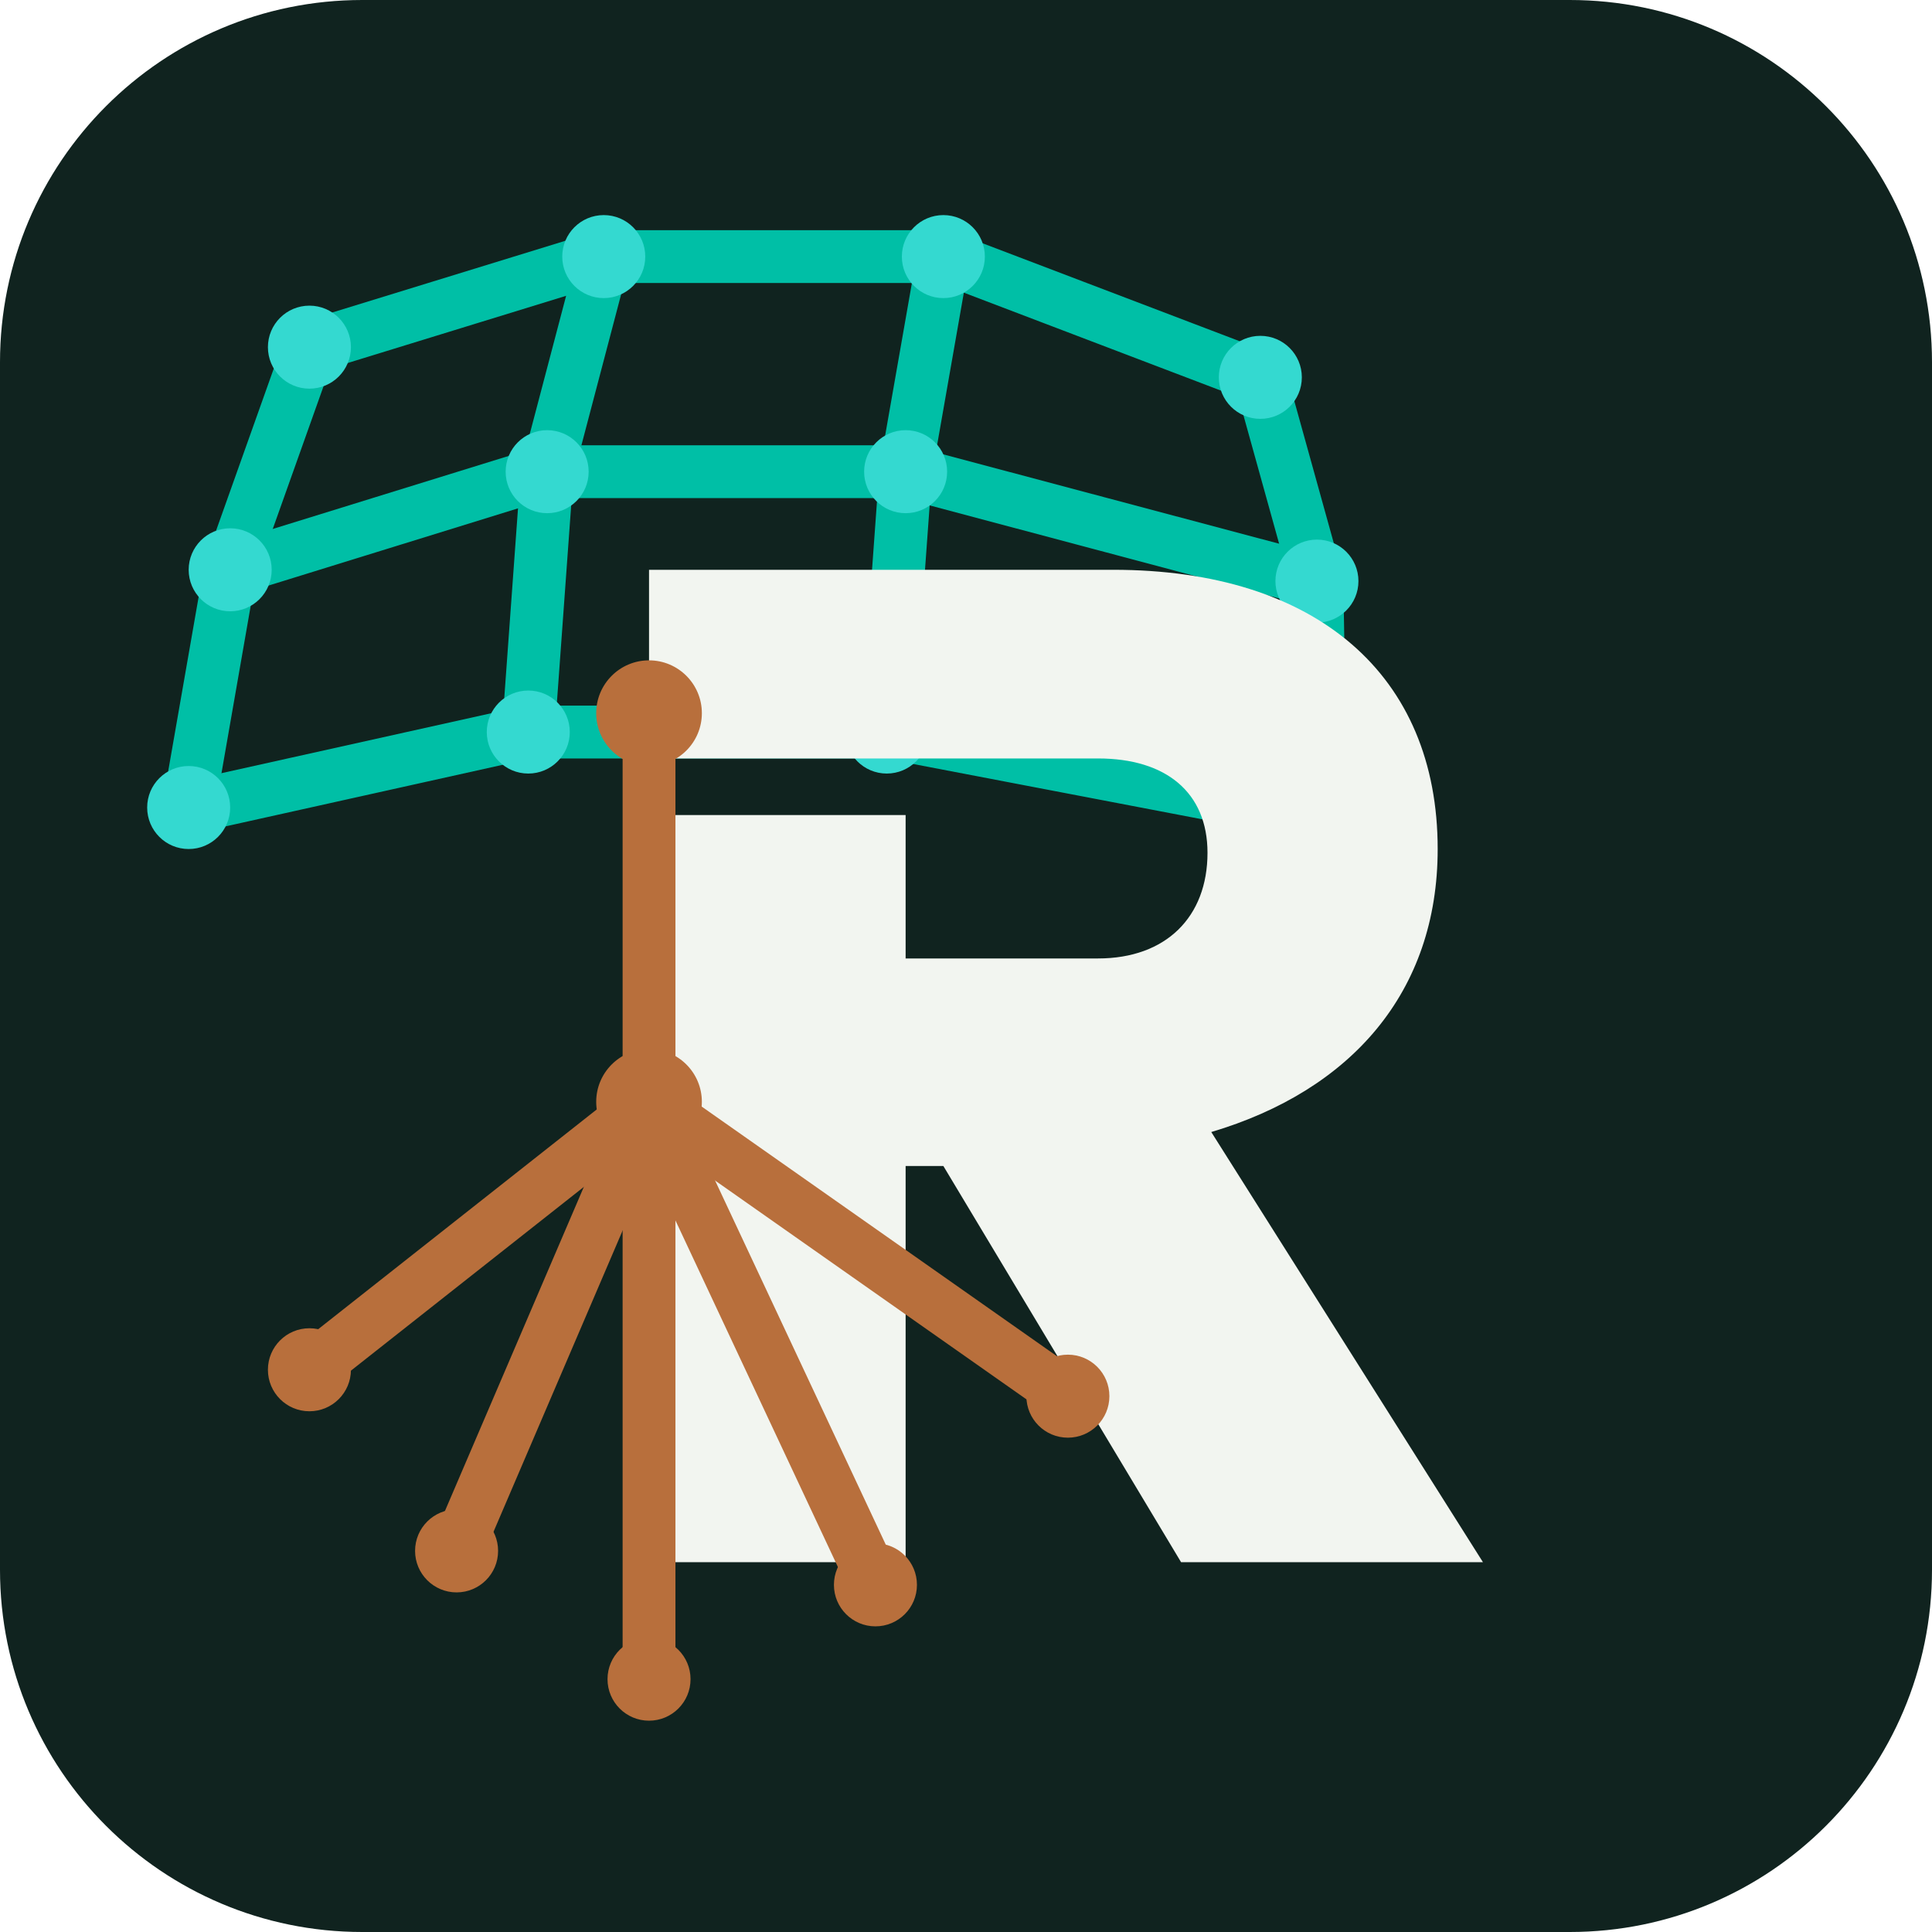
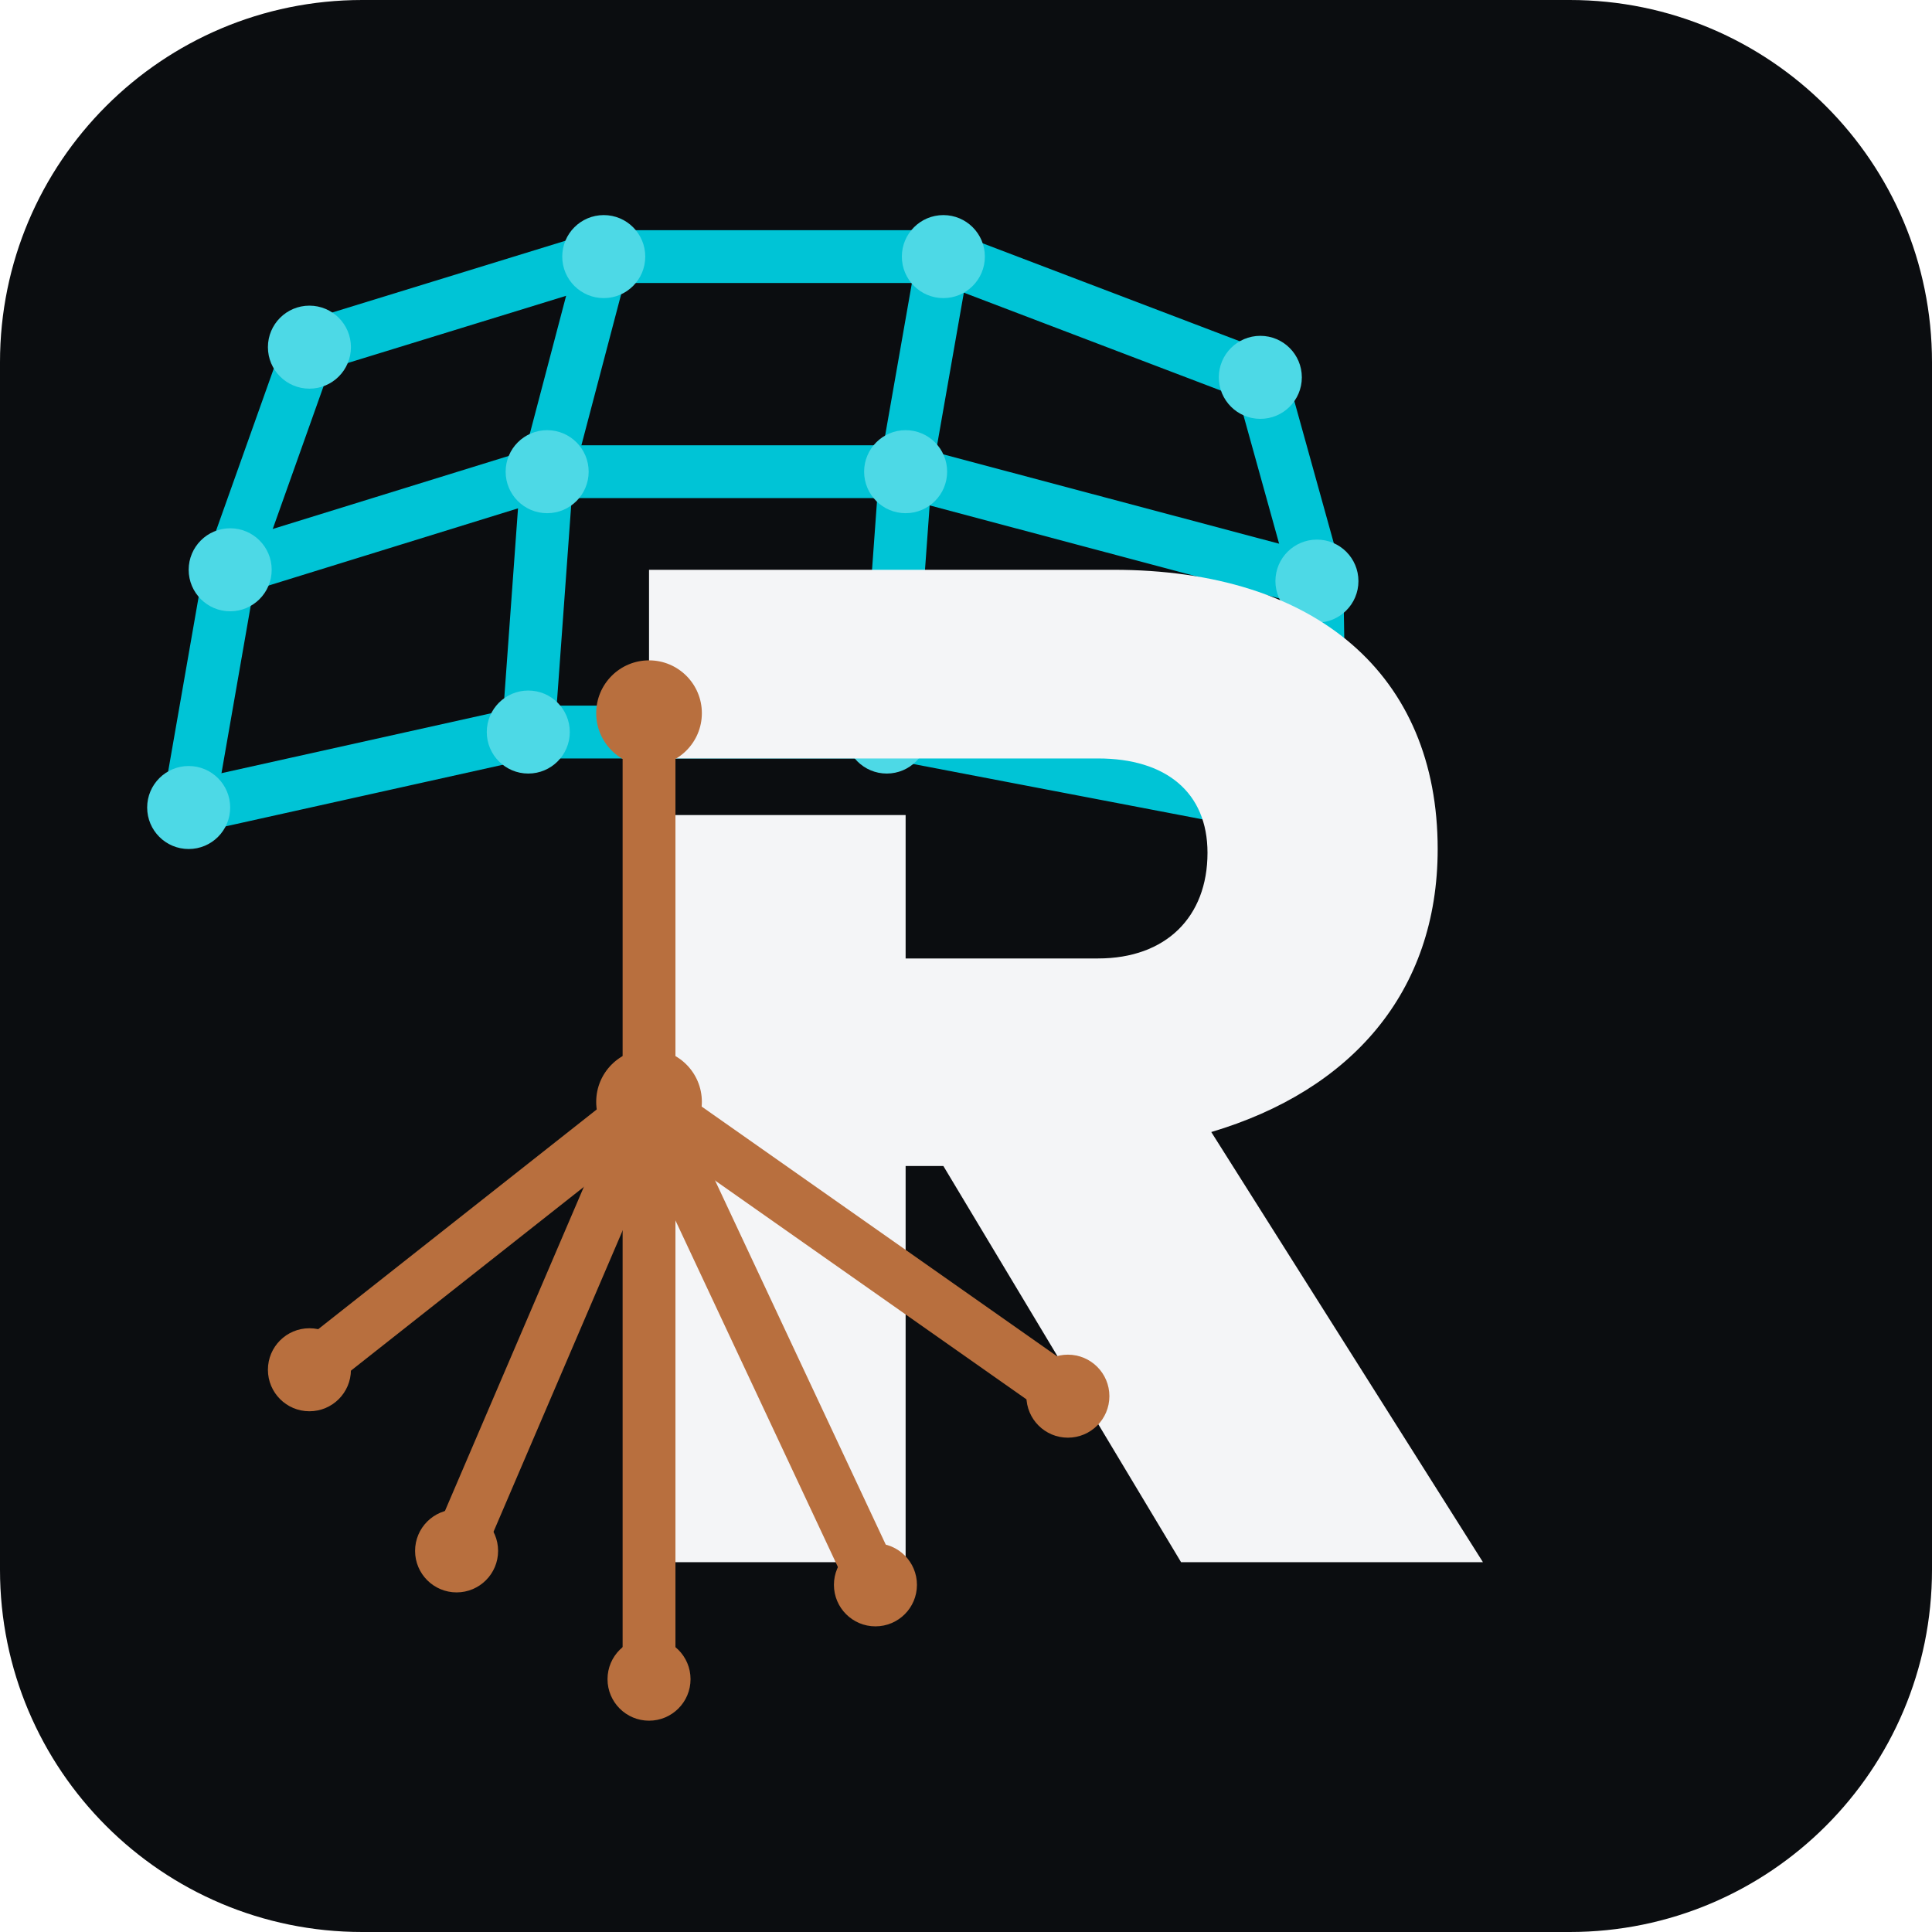
<svg xmlns="http://www.w3.org/2000/svg" viewBox="0 0 512 512">
-   <rect width="512" height="512" rx="96" fill="#10231F" />
-   <g fill="none" stroke="#00bfa6" stroke-width="14" stroke-linecap="round" stroke-linejoin="round">
+   <rect width="512" height="512" rx="96" fill="#0B0D10" />
+   <g fill="none" stroke="#00C4D6" stroke-width="14" stroke-linecap="round" stroke-linejoin="round">
    <path d="m 82,92 78,-24 h 90 l 84,32" />
    <path d="m 61,151 84,-26 h 95 l 109,29" />
    <path d="m 50,214 90,-20 h 95 l 115,22" />
    <path d="M 82,92 61,151 50,214" />
    <path d="m 160,68 -15,57 -5,69" />
    <path d="m 250,68 -10,57 -5,69" />
    <path d="m 334,100 15,54 1,62" />
  </g>
-   <g fill="#34d9d0">
+   <g fill="#4DD9E6">
    <circle cx="82" cy="92" r="11" />
    <circle cx="160" cy="68" r="11" />
    <circle cx="250" cy="68" r="11" />
    <circle cx="334" cy="100" r="11" />
    <circle cx="61" cy="151" r="11" />
    <circle cx="145" cy="125" r="11" />
    <circle cx="240" cy="125" r="11" />
    <circle cx="349" cy="154" r="11" />
    <circle cx="50" cy="214" r="11" />
    <circle cx="140" cy="194" r="11" />
    <circle cx="235" cy="194" r="11" />
    <circle cx="350" cy="216" r="11" />
  </g>
-   <path fill="#F2F5F0" d="M172 151 H295 C349 151 381 179 381 225 C381 263 358 289 321 300 L393 414 H313 L250 309 H240 V414 H172 V216 H240 V254 H291 C309 254 320 243 320 226 C320 210 309 201 291 201 H172 Z" />
-   <g fill="none" stroke="#b86f3c" stroke-width="14" stroke-linecap="round" stroke-linejoin="round">
+   <path fill="#F4F5F7" d="M172 151 H295 C349 151 381 179 381 225 C381 263 358 289 321 300 L393 414 H313 L250 309 H240 V414 H172 V216 H240 V254 H291 C309 254 320 243 320 226 C320 210 309 201 291 201 H172 Z" />
+   <g fill="none" stroke="#B86F3E" stroke-width="14" stroke-linecap="round" stroke-linejoin="round">
    <path d="M 172,189 V 292" />
    <path d="M 172,292 82,363" />
    <path d="M 172,292 121,411" />
    <path d="M 172,292 V 445" />
    <path d="m 172,292 60,128" />
    <path d="m 172,292 111,78" />
  </g>
-   <g fill="#b86f3c">
+   <g fill="#B86F3E">
    <circle cx="172" cy="189" r="14" />
    <circle cx="172" cy="292" r="14" />
    <circle cx="82" cy="363" r="11" />
    <circle cx="121" cy="411" r="11" />
    <circle cx="172" cy="445" r="11" />
    <circle cx="232" cy="420" r="11" />
    <circle cx="283" cy="370" r="11" />
  </g>
</svg>
